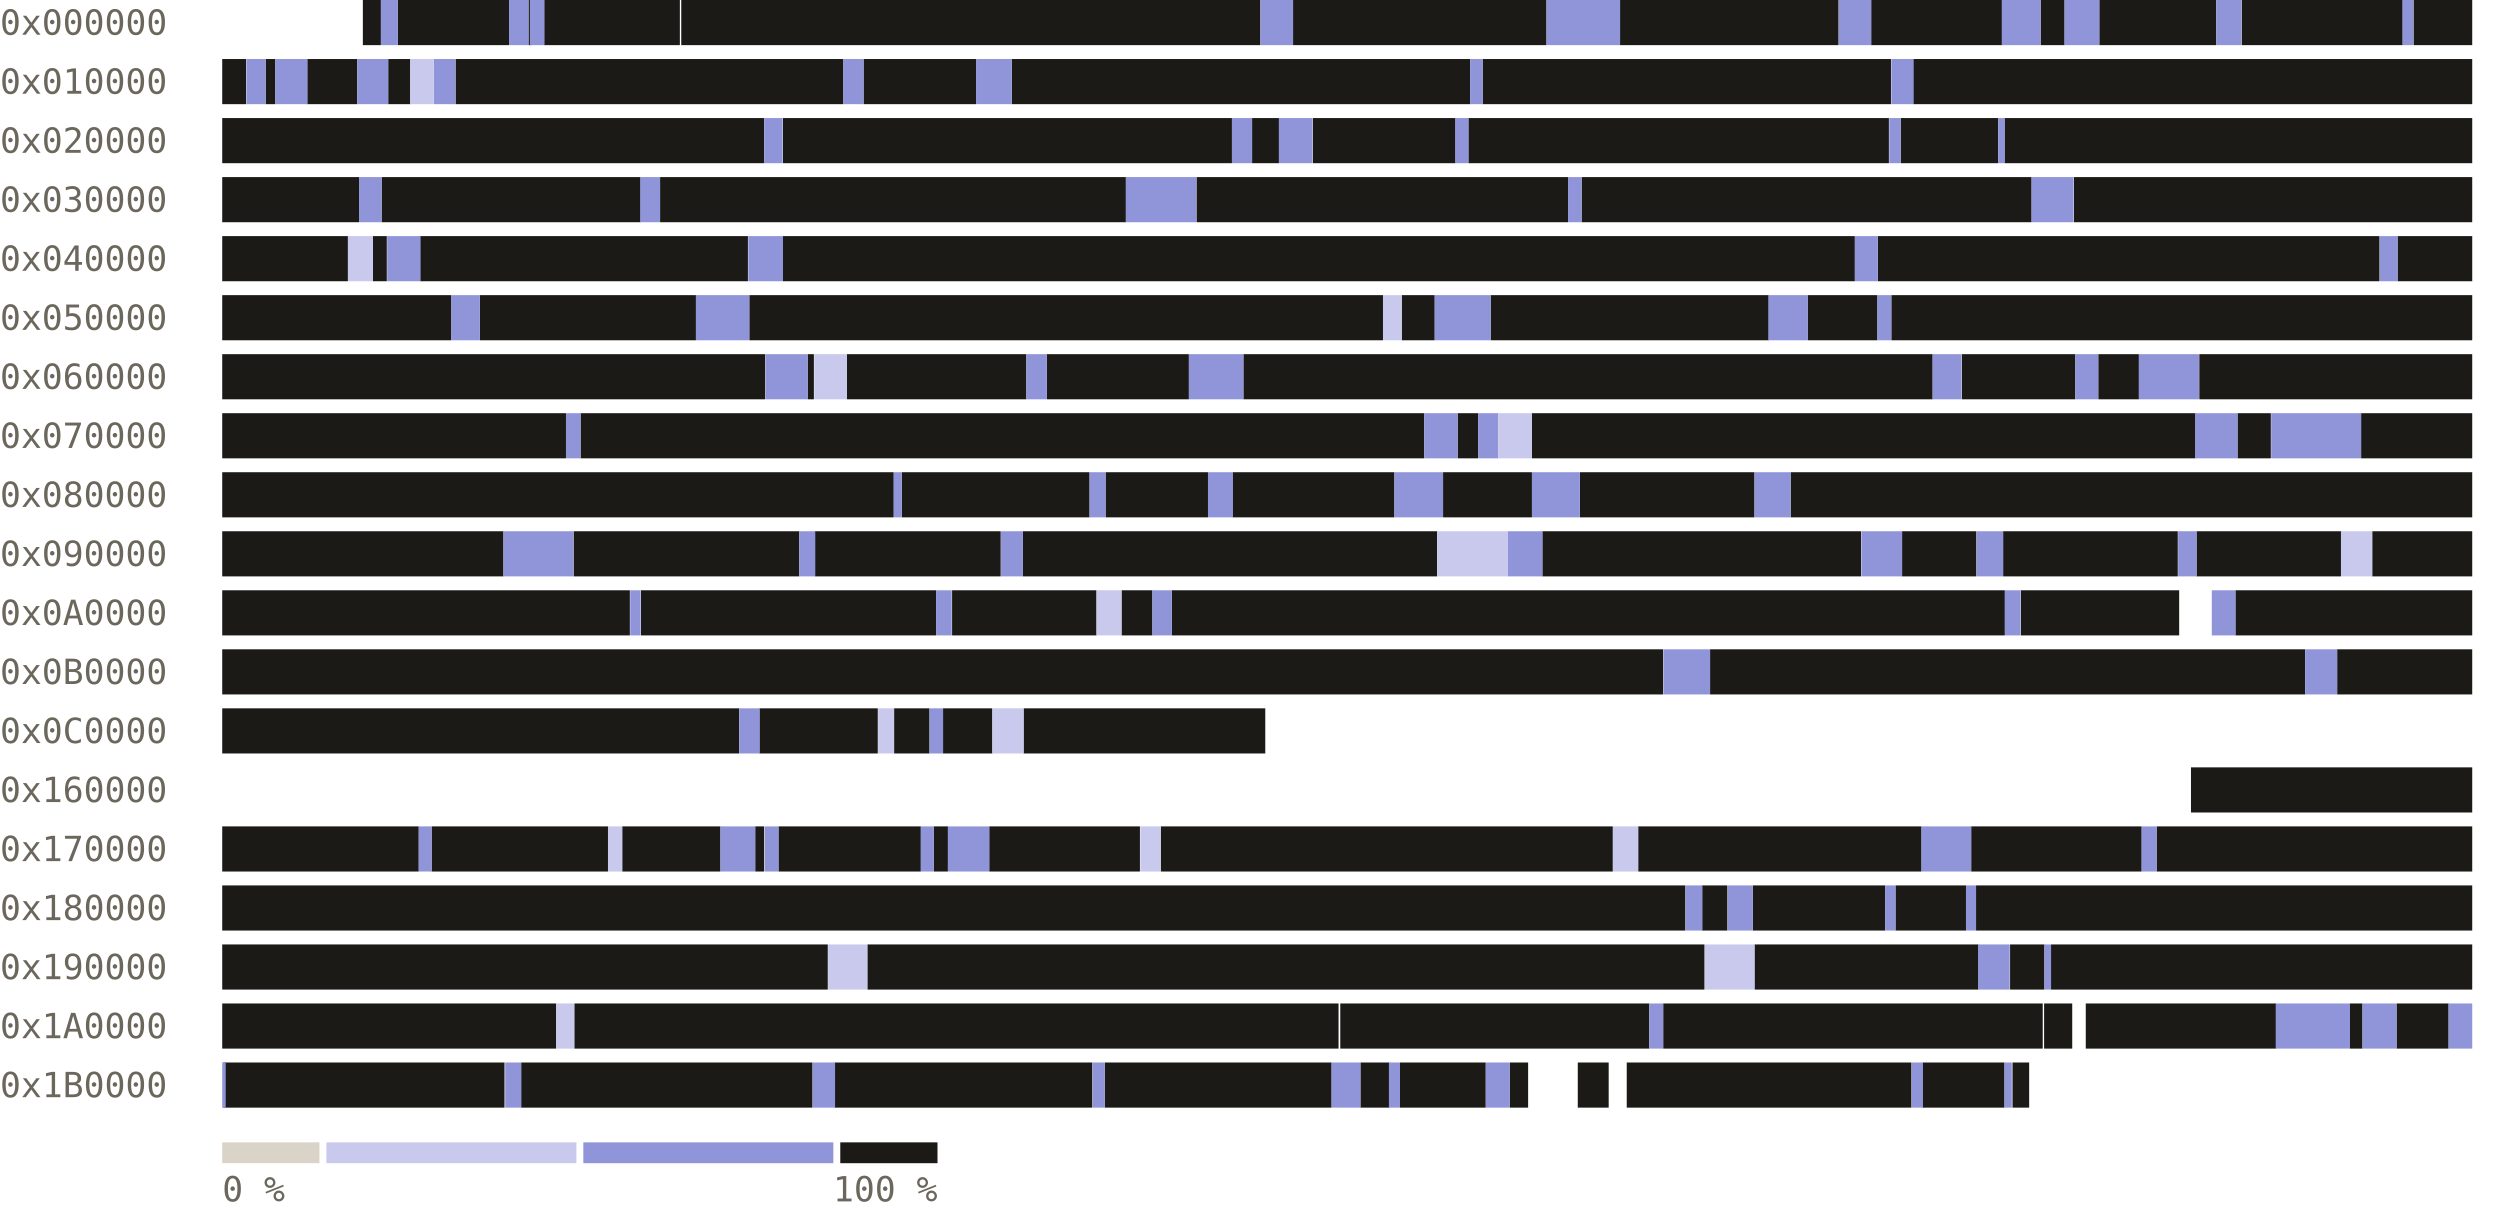
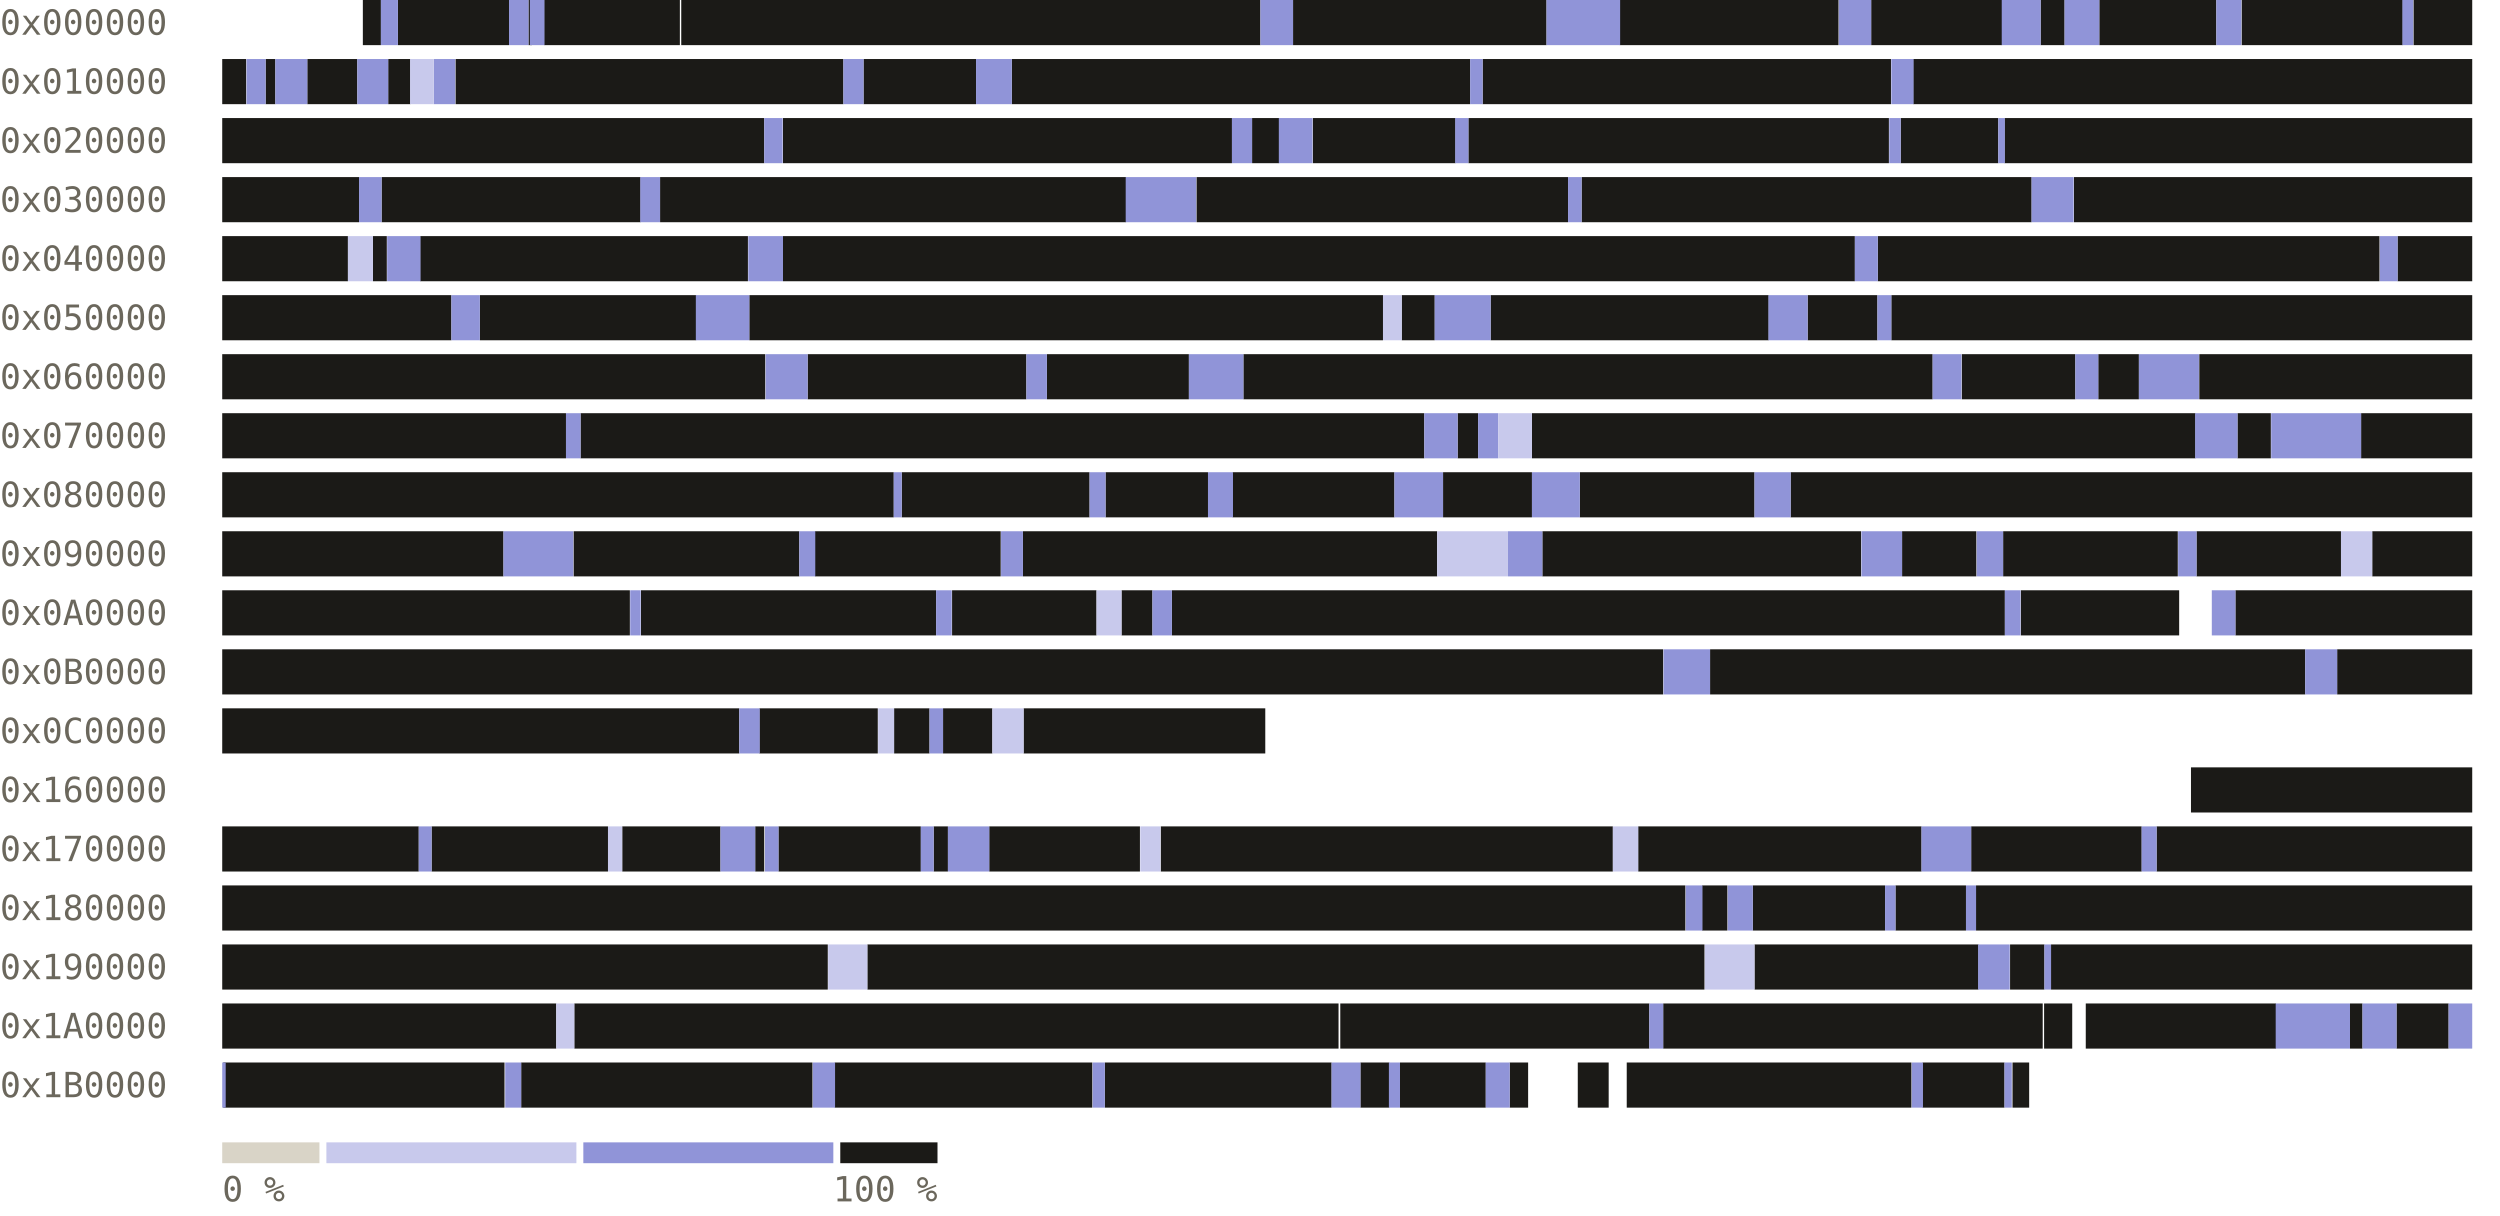
<svg xmlns="http://www.w3.org/2000/svg" viewBox="0 0 720 350" width="720" height="350">
  <style>text{font:10px monospace;fill:#6b675c}.q0{fill:#d9d4c7}.q1{fill:#e3e2f2}.q2{fill:#d6d6ef}.q3{fill:#c8c9ec}.q4{fill:#babce8}.q5{fill:#acafe4}.q6{fill:#9ea2df}.q7{fill:#9094d8}.q8{fill:#8186cf}.q9{fill:#7277c4}.q10{fill:#1b1a17}@media (prefers-color-scheme:dark){text{fill:#a8a293}.q0{fill:#4a463d}.q1{fill:#35375a}.q2{fill:#3c3f66}.q3{fill:#444772}.q4{fill:#4d517f}.q5{fill:#575b8c}.q6{fill:#62669a}.q7{fill:#6e72a8}.q8{fill:#7b7fb6}.q9{fill:#888cc4}.q10{fill:#d6d0bd}}</style>
  <text x="0" y="10">0x000000</text>
  <text x="0" y="27">0x010000</text>
  <text x="0" y="44">0x020000</text>
  <text x="0" y="61">0x030000</text>
  <text x="0" y="78">0x040000</text>
  <text x="0" y="95">0x050000</text>
  <text x="0" y="112">0x060000</text>
  <text x="0" y="129">0x070000</text>
  <text x="0" y="146">0x080000</text>
  <text x="0" y="163">0x090000</text>
  <text x="0" y="180">0x0A0000</text>
  <text x="0" y="197">0x0B0000</text>
  <text x="0" y="214">0x0C0000</text>
  <text x="0" y="231">0x160000</text>
  <text x="0" y="248">0x170000</text>
  <text x="0" y="265">0x180000</text>
  <text x="0" y="282">0x190000</text>
  <text x="0" y="299">0x1A0000</text>
  <text x="0" y="316">0x1B0000</text>
-   <path class="q10" d="M104.5 0h5.2v13h-5.2zM114.6 0h32v13h-32zM152.2 0h1v13h-1zM156.7 0h39.1v13h-39.1zM196.2 0h166.8v13h-166.8zM372.4 0h73v13h-73zM466.5 0h63v13h-63zM538.9 0h37.7v13h-37.7zM587.7 0h6.9v13h-6.9zM604.6 0h33.7v13h-33.7zM645.6 0h46.4v13h-46.4zM695.1 0h16.9v13h-16.9zM64 17h6.9v13h-6.9zM76.5 17h2.8v13h-2.8zM88.5 17h14.4v13h-14.4zM111.8 17h6.4v13h-6.4zM131.2 17h111.7v13h-111.7zM248.7 17h32.4v13h-32.4zM291.4 17h132v13h-132zM427 17h117.6v13h-117.6zM551 17h161v13h-161zM64 34h156.1v13h-156.1zM225.5 34h129.3v13h-129.3zM360.6 34h7.8v13h-7.8zM378.1 34h41.1v13h-41.1zM422.9 34h121.1v13h-121.1zM547.4 34h28.1v13h-28.1zM577.3 34h134.7v13h-134.7zM64 51h39.4v13h-39.4zM109.9 51h74.6v13h-74.6zM190.1 51h134.2v13h-134.2zM344.6 51h107v13h-107zM455.5 51h129.6v13h-129.6zM597.3 51h114.7v13h-114.7zM64 68h36.2v13h-36.2zM107.4 68h4v13h-4zM121 68h94.4v13h-94.4zM225.5 68h308.7v13h-308.7zM540.8 68h144.5v13h-144.5zM690.5 68h21.5v13h-21.5zM64 85h66v13h-66zM138.2 85h62.3v13h-62.3zM215.8 85h182.5v13h-182.5zM403.7 85h9.5v13h-9.5zM429.3 85h80.1v13h-80.1zM520.6 85h20.1v13h-20.1zM544.7 85h167.3v13h-167.3zM64 102h156.4v13h-156.4zM232.6 102h1.8v13h-1.8zM243.9 102h51.7v13h-51.7zM301.5 102h40.9v13h-40.9zM358.1 102h198.5v13h-198.5zM565 102h32.7v13h-32.7zM604.3 102h11.7v13h-11.7zM633.4 102h78.6v13h-78.6zM64 119h99v13h-99zM167.2 119h243v13h-243zM419.8 119h5.9v13h-5.9zM441.2 119h191.1v13h-191.1zM644.4 119h9.6v13h-9.6zM680 119h32v13h-32zM64 136h193.4v13h-193.4zM259.7 136h54.1v13h-54.1zM318.4 136h29.5v13h-29.5zM355 136h46.6v13h-46.6zM415.6 136h25.6v13h-25.6zM455 136h50.3v13h-50.3zM515.7 136h196.3v13h-196.3zM64 153h81v13h-81zM165.2 153h65v13h-65zM234.7 153h53.5v13h-53.5zM294.6 153h119.3v13h-119.3zM444.2 153h91.8v13h-91.8zM547.8 153h21.4v13h-21.4zM576.9 153h50.3v13h-50.3zM632.6 153h41.6v13h-41.6zM683.2 153h28.8v13h-28.8zM64 170h117.4v13h-117.4zM184.6 170h85v13h-85zM274.2 170h41.6v13h-41.6zM323 170h8.9v13h-8.9zM337.5 170h239.9v13h-239.9zM582 170h45.6v13h-45.6zM643.8 170h68.2v13h-68.2zM64 187h415v13h-415zM492.5 187h171.4v13h-171.4zM673.1 187h38.9v13h-38.9zM64 204h148.9v13h-148.9zM218.7 204h34.1v13h-34.1zM257.5 204h10.2v13h-10.2zM271.6 204h14.2v13h-14.2zM294.8 204h69.6v13h-69.6zM631 221h81v13h-81zM64 238h56.6v13h-56.6zM124.3 238h50.8v13h-50.8zM179.2 238h28.3v13h-28.3zM217.5 238h2.6v13h-2.6zM224.2 238h41v13h-41zM268.9 238h4.1v13h-4.1zM284.9 238h43.4v13h-43.4zM334.3 238h130.2v13h-130.2zM471.8 238h81.6v13h-81.6zM567.7 238h49.1v13h-49.1zM621.1 238h90.9v13h-90.9zM64 255h421.4v13h-421.4zM490.2 255h7.3v13h-7.3zM504.8 255h38.1v13h-38.1zM545.9 255h20.3v13h-20.3zM569.1 255h142.9v13h-142.9zM64 272h174.4v13h-174.4zM249.8 272h241.1v13h-241.1zM505.3 272h64.5v13h-64.5zM578.9 272h9.9v13h-9.9zM590.7 272h121.3v13h-121.3zM64 289h96.2v13h-96.2zM165.4 289h220.1v13h-220.1zM386 289h89v13h-89zM479 289h109.3v13h-109.3zM588.7 289h8.1v13h-8.1zM600.7 289h54.8v13h-54.8zM676.8 289h3.6v13h-3.6zM690.2 289h15v13h-15zM64.3 306h81v13h-81zM150.1 306h83.9v13h-83.9zM240.4 306h74.2v13h-74.2zM318.2 306h65.3v13h-65.3zM391.8 306h8.3v13h-8.3zM403.2 306h24.7v13h-24.7zM434.8 306h5.3v13h-5.3zM454.4 306h8.9v13h-8.9zM468.5 306h82v13h-82zM553.7 306h23.6v13h-23.6zM579.6 306h4.8v13h-4.8z" />
+   <path class="q10" d="M104.5 0h5.2v13h-5.2zM114.6 0h32v13h-32zM152.2 0h1v13h-1zM156.7 0h39.1v13h-39.1zM196.2 0h166.8v13h-166.8zM372.4 0h73v13h-73zM466.5 0h63v13h-63zM538.9 0h37.7v13h-37.7zM587.7 0h6.9v13h-6.9zM604.6 0h33.7v13h-33.7zM645.6 0h46.4v13h-46.4zM695.1 0h16.9v13h-16.9zM64 17h6.9v13h-6.9zM76.5 17h2.8v13h-2.8zM88.5 17h14.4v13h-14.4zM111.8 17h6.4v13h-6.4zM131.2 17h111.7v13h-111.7zM248.7 17h32.4v13h-32.4zM291.4 17h132v13h-132zM427 17h117.6v13h-117.6zM551 17h161v13h-161zM64 34h156.1v13h-156.1zM225.5 34h129.3v13h-129.3zM360.6 34h7.8v13h-7.8zM378.1 34h41.1v13h-41.1zM422.9 34h121.1v13h-121.1zM547.4 34h28.1v13h-28.1zM577.3 34h134.7v13h-134.7zM64 51h39.4v13h-39.4zM109.9 51h74.6v13h-74.6zM190.1 51h134.2v13h-134.2zM344.6 51h107v13h-107zM455.5 51h129.6v13h-129.6zM597.3 51h114.7v13h-114.7zM64 68h36.2v13h-36.2zM107.4 68h4v13h-4zM121 68h94.4v13h-94.4zM225.5 68h308.7v13h-308.7zM540.8 68h144.5v13h-144.5zM690.5 68h21.5v13h-21.5zM64 85h66v13h-66zM138.2 85h62.3v13h-62.3zM215.8 85h182.5v13h-182.5zM403.7 85h9.5v13h-9.5zM429.3 85h80.1v13h-80.1zM520.6 85h20.1v13h-20.1zM544.7 85h167.3v13h-167.3zM64 102h156.4v13h-156.4zM232.6 102h63v13h-63zM301.5 102h40.9v13h-40.9zM358.1 102h198.5v13h-198.5zM565 102h32.7v13h-32.7zM604.3 102h11.7v13h-11.7zM633.4 102h78.6v13h-78.6zM64 119h99v13h-99zM167.2 119h243v13h-243zM419.8 119h5.9v13h-5.9zM441.2 119h191.1v13h-191.1zM644.4 119h9.6v13h-9.6zM680 119h32v13h-32zM64 136h193.4v13h-193.4zM259.7 136h54.1v13h-54.1zM318.4 136h29.5v13h-29.5zM355 136h46.6v13h-46.6zM415.6 136h25.6v13h-25.6zM455 136h50.3v13h-50.3zM515.7 136h196.3v13h-196.3zM64 153h81v13h-81zM165.2 153h65v13h-65zM234.7 153h53.5v13h-53.5zM294.6 153h119.3v13h-119.3zM444.2 153h91.8v13h-91.8zM547.8 153h21.4v13h-21.4zM576.9 153h50.3v13h-50.3zM632.6 153h41.6v13h-41.6zM683.2 153h28.8v13h-28.8zM64 170h117.4v13h-117.4zM184.6 170h85v13h-85zM274.2 170h41.6v13h-41.6zM323 170h8.9v13h-8.9zM337.5 170h239.9v13h-239.9zM582 170h45.6v13h-45.6zM643.8 170h68.2v13h-68.2zM64 187h415v13h-415zM492.5 187h171.4v13h-171.4zM673.1 187h38.9v13h-38.9zM64 204h148.9v13h-148.9zM218.7 204h34.1v13h-34.1zM257.5 204h10.2v13h-10.2zM271.6 204h14.2v13h-14.2zM294.8 204h69.6v13h-69.6zM631 221h81v13h-81zM64 238h56.6v13h-56.6zM124.3 238h50.8v13h-50.8zM179.2 238h28.3v13h-28.3zM217.5 238h2.6v13h-2.6zM224.2 238h41v13h-41zM268.9 238h4.1v13h-4.1zM284.9 238h43.4v13h-43.4zM334.3 238h130.2v13h-130.2zM471.8 238h81.6v13h-81.6zM567.7 238h49.1v13h-49.1zM621.1 238h90.9v13h-90.9zM64 255h421.4v13h-421.4zM490.2 255h7.3v13h-7.3zM504.8 255h38.1v13h-38.1zM545.9 255h20.3v13h-20.3zM569.1 255h142.9v13h-142.9zM64 272h174.4v13h-174.4zM249.8 272h241.1v13h-241.1zM505.3 272h64.5v13h-64.5zM578.9 272h9.9v13h-9.9zM590.7 272h121.3v13h-121.3zM64 289h96.2v13h-96.2zM165.4 289h220.1v13h-220.1zM386 289h89v13h-89zM479 289h109.3v13h-109.3zM588.7 289h8.1v13h-8.1zM600.7 289h54.8v13h-54.8zM676.8 289h3.6v13h-3.6zM690.2 289h15v13h-15zM64.3 306h81v13h-81zM150.1 306h83.9v13h-83.9zM240.4 306h74.2v13h-74.2zM318.2 306h65.3v13h-65.3zM391.8 306h8.3v13h-8.3zM403.2 306h24.7v13h-24.7zM434.8 306h5.3v13h-5.3zM454.4 306h8.9v13h-8.9zM468.5 306h82v13h-82zM553.7 306h23.6v13h-23.6zM579.6 306h4.8v13h-4.8z" />
  <path class="q7" d="M109.7 0h4.9v13h-4.9zM146.6 0h5.6v13h-5.6zM152.6 0h4.2v13h-4.2zM363 0h9.4v13h-9.4zM445.4 0h21.2v13h-21.2zM529.6 0h9.3v13h-9.3zM576.5 0h11.2v13h-11.2zM594.6 0h10v13h-10zM638.3 0h7.2v13h-7.2zM691.9 0h3.1v13h-3.1zM71 17h5.5v13h-5.5zM79.3 17h9.2v13h-9.2zM102.9 17h8.9v13h-8.9zM124.9 17h6.2v13h-6.2zM242.9 17h5.8v13h-5.8zM281.1 17h10.3v13h-10.3zM423.4 17h3.6v13h-3.6zM544.7 17h6.4v13h-6.4zM220.1 34h5.3v13h-5.3zM354.8 34h5.8v13h-5.8zM368.3 34h9.7v13h-9.7zM419.1 34h3.8v13h-3.8zM544.1 34h3.3v13h-3.3zM575.5 34h1.9v13h-1.9zM103.4 51h6.5v13h-6.5zM184.4 51h5.7v13h-5.7zM324.2 51h20.3v13h-20.3zM451.6 51h3.9v13h-3.9zM585.1 51h12.1v13h-12.1zM111.5 68h9.6v13h-9.6zM215.5 68h10v13h-10zM534.2 68h6.6v13h-6.6zM685.4 68h5.1v13h-5.1zM130 85h8.2v13h-8.2zM200.4 85h15.4v13h-15.4zM413.2 85h16.1v13h-16.1zM509.3 85h11.3v13h-11.3zM540.7 85h4v13h-4zM220.5 102h12.1v13h-12.1zM295.6 102h5.9v13h-5.9zM342.4 102h15.7v13h-15.7zM556.6 102h8.3v13h-8.3zM597.7 102h6.6v13h-6.6zM616 102h17.3v13h-17.3zM163 119h4.2v13h-4.2zM410.2 119h9.6v13h-9.6zM425.7 119h5.8v13h-5.8zM632.2 119h12.2v13h-12.2zM654.1 119h25.9v13h-25.9zM257.4 136h2.3v13h-2.3zM313.8 136h4.6v13h-4.6zM347.9 136h7.2v13h-7.2zM401.6 136h14v13h-14zM441.2 136h13.8v13h-13.8zM505.3 136h10.4v13h-10.4zM145 153h20.1v13h-20.1zM230.2 153h4.6v13h-4.6zM288.3 153h6.3v13h-6.3zM434.3 153h9.9v13h-9.9zM536.1 153h11.7v13h-11.7zM569.3 153h7.6v13h-7.6zM627.3 153h5.3v13h-5.3zM181.5 170h3v13h-3zM269.6 170h4.5v13h-4.5zM331.9 170h5.6v13h-5.6zM577.4 170h4.5v13h-4.5zM637 170h6.8v13h-6.8zM479.1 187h13.4v13h-13.4zM663.9 187h9.2v13h-9.2zM212.9 204h5.9v13h-5.9zM267.7 204h3.9v13h-3.9zM120.6 238h3.7v13h-3.7zM207.5 238h10v13h-10zM220.3 238h3.9v13h-3.9zM265.2 238h3.7v13h-3.7zM273 238h11.9v13h-11.9zM553.4 238h14.3v13h-14.3zM616.8 238h4.3v13h-4.3zM485.5 255h4.8v13h-4.8zM497.6 255h7.2v13h-7.2zM542.9 255h3v13h-3zM566.2 255h2.9v13h-2.9zM569.7 272h9.1v13h-9.1zM588.8 272h1.9v13h-1.9zM475 289h4v13h-4zM655.4 289h21.4v13h-21.4zM680.4 289h9.8v13h-9.8zM705.2 289h6.8v13h-6.8zM64 306h1v13h-1zM145.5 306h4.6v13h-4.6zM234.1 306h6.4v13h-6.4zM314.7 306h3.5v13h-3.5zM383.5 306h8.3v13h-8.3zM400 306h3.2v13h-3.2zM427.9 306h6.9v13h-6.9zM550.6 306h3.2v13h-3.2zM577.3 306h2.1v13h-2.1z" />
-   <path class="q3" d="M118.1 17h6.8v13h-6.8zM100.2 68h7.2v13h-7.2zM398.3 85h5.4v13h-5.4zM234.5 102h9.4v13h-9.4zM431.5 119h9.7v13h-9.7zM413.9 153h20.4v13h-20.4zM674.2 153h9v13h-9zM315.8 170h7.2v13h-7.2zM252.9 204h4.6v13h-4.6zM285.8 204h9v13h-9zM175.1 238h4.1v13h-4.1zM328.4 238h5.8v13h-5.8zM464.5 238h7.3v13h-7.3zM238.5 272h11.3v13h-11.3zM491 272h14.3v13h-14.3zM160.2 289h5.2v13h-5.2z" />
+   <path class="q3" d="M118.1 17h6.8v13h-6.8zM100.2 68h7.2v13h-7.2zM398.3 85h5.4v13h-5.4zM431.5 119h9.7v13h-9.7zM413.9 153h20.4v13h-20.4zM674.2 153h9v13h-9zM315.8 170h7.2v13h-7.2zM252.9 204h4.6v13h-4.6zM285.8 204h9v13h-9zM175.1 238h4.1v13h-4.1zM328.4 238h5.8v13h-5.8zM464.5 238h7.3v13h-7.3zM238.5 272h11.3v13h-11.3zM491 272h14.3v13h-14.3zM160.2 289h5.2v13h-5.2z" />
  <rect class="q0" x="64" y="329" width="28" height="6" />
  <rect class="q3" x="94" y="329" width="72" height="6" />
  <rect class="q7" x="168" y="329" width="72" height="6" />
  <rect class="q10" x="242" y="329" width="28" height="6" />
  <text x="64" y="346">0 %</text>
  <text x="270" y="346" text-anchor="end">100 %</text>
</svg>
